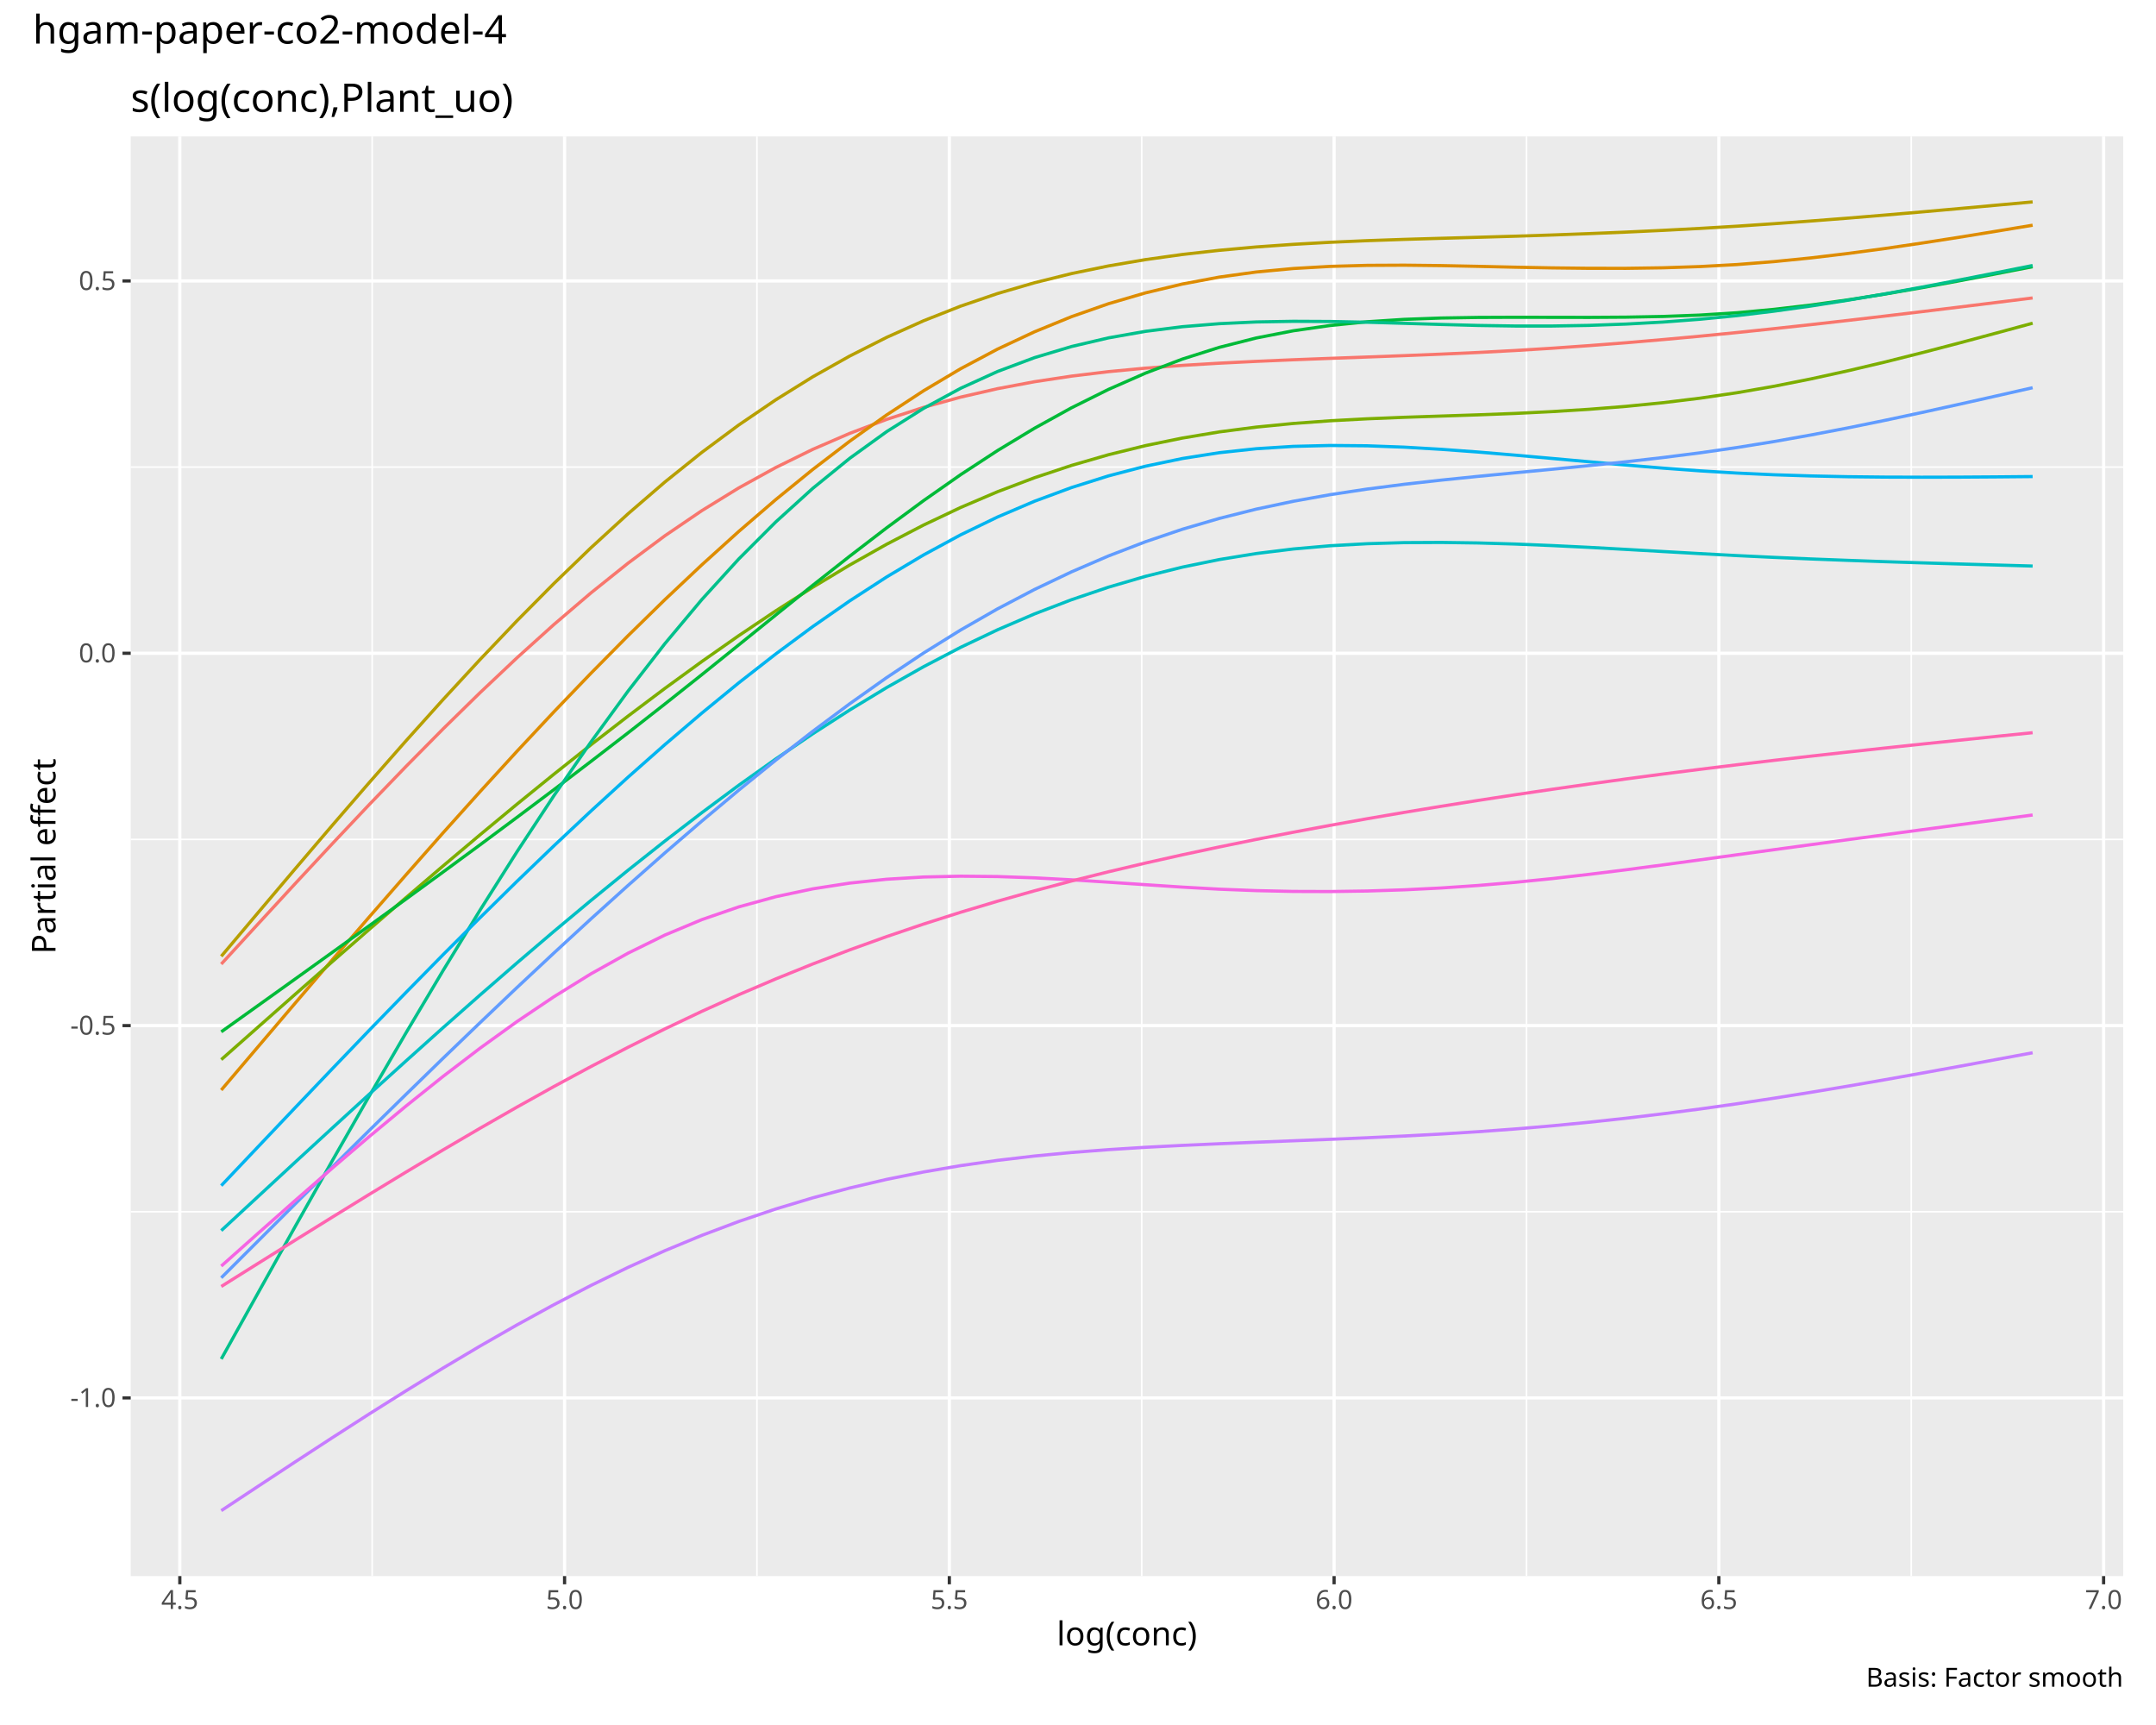
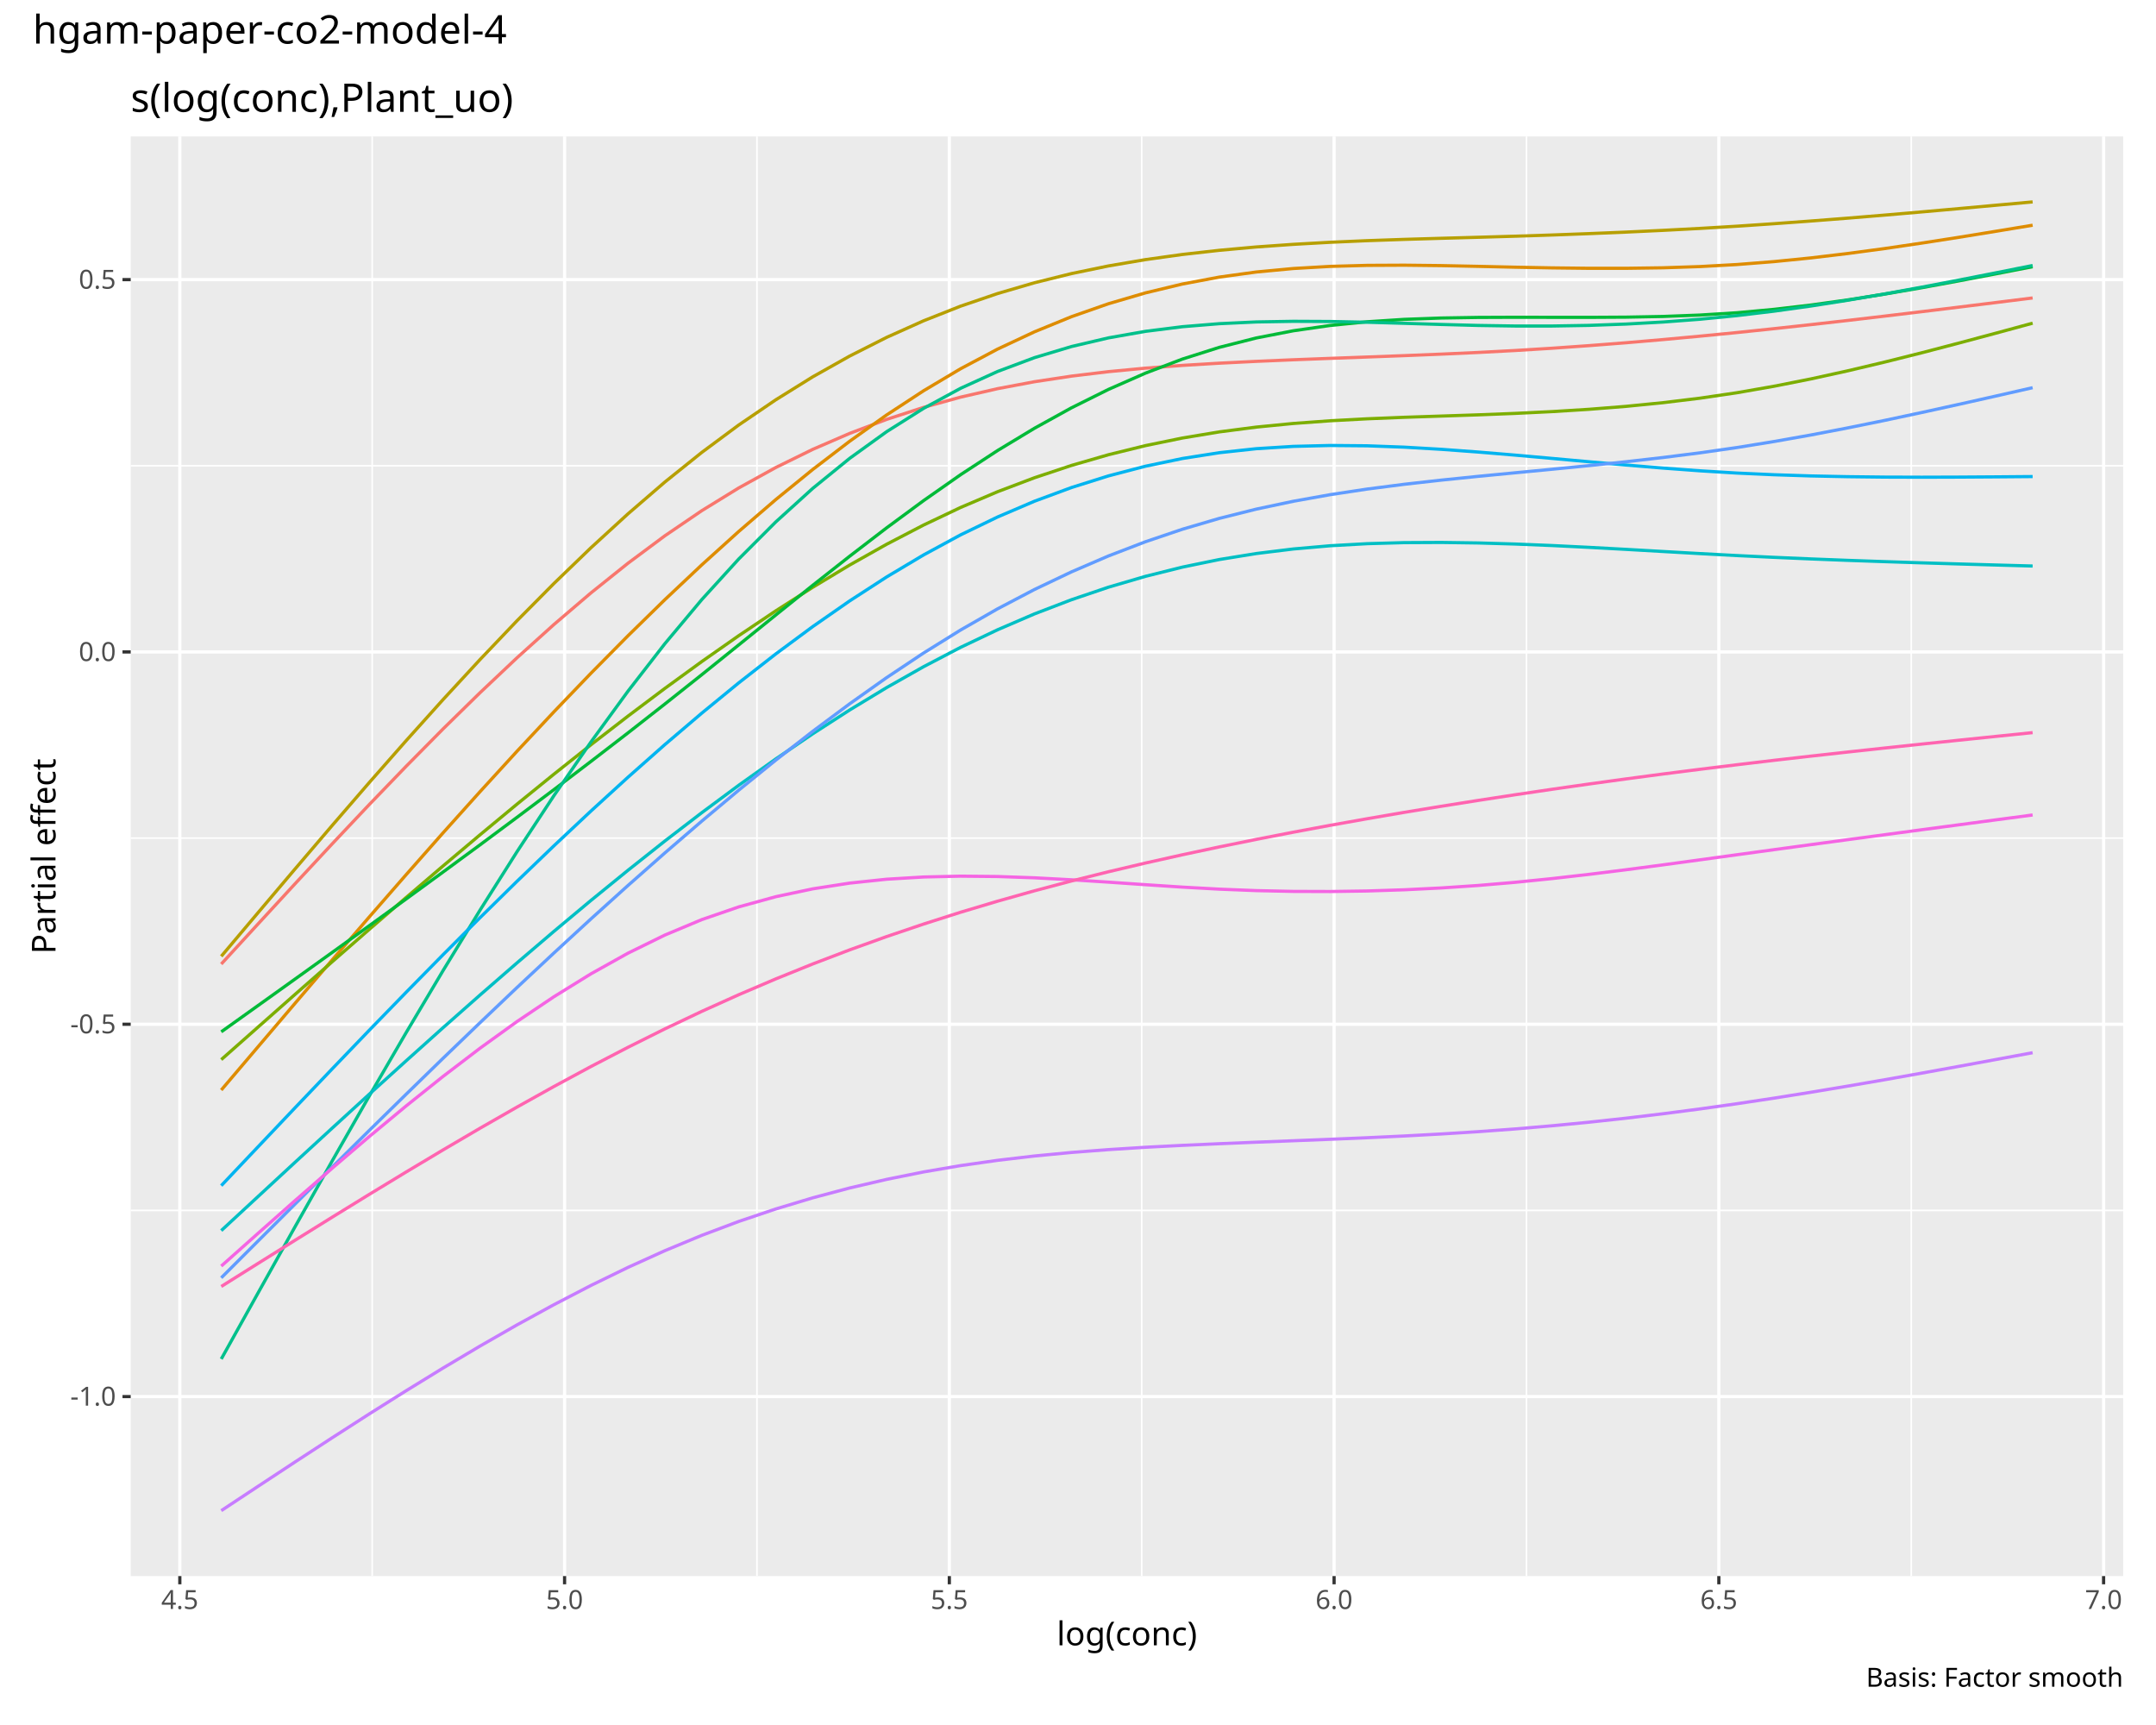
<svg xmlns="http://www.w3.org/2000/svg" class="svglite" data-engine-version="2.0" width="720.00pt" height="576.00pt" viewBox="0 0 720.00 576.00">
  <defs>
    <style type="text/css">
    .svglite line, .svglite polyline, .svglite polygon, .svglite path, .svglite rect, .svglite circle {
      fill: none;
      stroke: #000000;
      stroke-linecap: round;
      stroke-linejoin: round;
      stroke-miterlimit: 10.00;
    }
  </style>
  </defs>
  <rect width="100%" height="100%" style="stroke: none; fill: #FFFFFF;" />
  <defs>
    <clipPath id="cpMC4wMHw3MjAuMDB8MC4wMHw1NzYuMDA=">
      <rect x="0.00" y="0.00" width="720.00" height="576.00" />
    </clipPath>
  </defs>
  <g clip-path="url(#cpMC4wMHw3MjAuMDB8MC4wMHw1NzYuMDA=)">
    <rect x="0.00" y="0.00" width="720.00" height="576.00" style="stroke-width: 1.07; stroke: #FFFFFF; fill: #FFFFFF;" />
  </g>
  <defs>
    <clipPath id="cpNDMuNjV8NzA5LjA0fDQ1LjU3fDUyNi4yNw==">
      <rect x="43.65" y="45.57" width="665.39" height="480.70" />
    </clipPath>
  </defs>
  <g clip-path="url(#cpNDMuNjV8NzA5LjA0fDQ1LjU3fDUyNi4yNw==)">
</g>
  <g clip-path="url(#cpMC4wMHw3MjAuMDB8MC4wMHw1NzYuMDA=)">
</g>
  <defs>
    <clipPath id="cpNS40OHw3MTQuNTJ8MjIuNzh8NTcwLjUy">
      <rect x="5.48" y="22.78" width="709.04" height="547.74" />
    </clipPath>
  </defs>
  <g clip-path="url(#cpNS40OHw3MTQuNTJ8MjIuNzh8NTcwLjUy)">
    <rect x="5.48" y="22.78" width="709.04" height="547.74" style="stroke-width: 1.07; stroke: #FFFFFF; fill: #FFFFFF;" />
  </g>
  <g clip-path="url(#cpMC4wMHw3MjAuMDB8MC4wMHw1NzYuMDA=)">
</g>
  <g clip-path="url(#cpNDMuNjV8NzA5LjA0fDQ1LjU3fDUyNi4yNw==)">
    <rect x="43.65" y="45.57" width="665.39" height="480.70" style="stroke-width: 1.07; stroke: none; fill: #EBEBEB;" />
-     <polyline points="43.65,404.62 709.04,404.62 " style="stroke-width: 0.53; stroke: #FFFFFF; stroke-linecap: butt;" />
-     <polyline points="43.65,280.29 709.04,280.29 " style="stroke-width: 0.53; stroke: #FFFFFF; stroke-linecap: butt;" />
-     <polyline points="43.65,155.97 709.04,155.97 " style="stroke-width: 0.53; stroke: #FFFFFF; stroke-linecap: butt;" />
+     <polyline points="43.65,404.18 709.04,404.18 " style="stroke-width: 0.53; stroke: #FFFFFF; stroke-linecap: butt;" />
+     <polyline points="43.65,279.85 709.04,279.85 " style="stroke-width: 0.53; stroke: #FFFFFF; stroke-linecap: butt;" />
+     <polyline points="43.65,155.53 709.04,155.53 " style="stroke-width: 0.53; stroke: #FFFFFF; stroke-linecap: butt;" />
    <polyline points="124.29,526.27 124.29,45.57 " style="stroke-width: 0.53; stroke: #FFFFFF; stroke-linecap: butt;" />
    <polyline points="252.78,526.27 252.78,45.57 " style="stroke-width: 0.53; stroke: #FFFFFF; stroke-linecap: butt;" />
    <polyline points="381.27,526.27 381.27,45.57 " style="stroke-width: 0.53; stroke: #FFFFFF; stroke-linecap: butt;" />
    <polyline points="509.77,526.27 509.77,45.57 " style="stroke-width: 0.53; stroke: #FFFFFF; stroke-linecap: butt;" />
    <polyline points="638.26,526.27 638.26,45.57 " style="stroke-width: 0.53; stroke: #FFFFFF; stroke-linecap: butt;" />
-     <polyline points="43.65,466.78 709.04,466.78 " style="stroke-width: 1.07; stroke: #FFFFFF; stroke-linecap: butt;" />
-     <polyline points="43.65,342.46 709.04,342.46 " style="stroke-width: 1.07; stroke: #FFFFFF; stroke-linecap: butt;" />
-     <polyline points="43.65,218.13 709.04,218.13 " style="stroke-width: 1.07; stroke: #FFFFFF; stroke-linecap: butt;" />
-     <polyline points="43.65,93.81 709.04,93.81 " style="stroke-width: 1.07; stroke: #FFFFFF; stroke-linecap: butt;" />
+     <polyline points="43.65,466.34 709.04,466.34 " style="stroke-width: 1.07; stroke: #FFFFFF; stroke-linecap: butt;" />
+     <polyline points="43.65,342.01 709.04,342.01 " style="stroke-width: 1.07; stroke: #FFFFFF; stroke-linecap: butt;" />
+     <polyline points="43.65,217.69 709.04,217.69 " style="stroke-width: 1.07; stroke: #FFFFFF; stroke-linecap: butt;" />
+     <polyline points="43.65,93.37 709.04,93.37 " style="stroke-width: 1.07; stroke: #FFFFFF; stroke-linecap: butt;" />
    <polyline points="60.05,526.27 60.05,45.57 " style="stroke-width: 1.07; stroke: #FFFFFF; stroke-linecap: butt;" />
    <polyline points="188.54,526.27 188.54,45.57 " style="stroke-width: 1.07; stroke: #FFFFFF; stroke-linecap: butt;" />
    <polyline points="317.03,526.27 317.03,45.57 " style="stroke-width: 1.07; stroke: #FFFFFF; stroke-linecap: butt;" />
    <polyline points="445.52,526.27 445.52,45.57 " style="stroke-width: 1.07; stroke: #FFFFFF; stroke-linecap: butt;" />
    <polyline points="574.01,526.27 574.01,45.57 " style="stroke-width: 1.07; stroke: #FFFFFF; stroke-linecap: butt;" />
    <polyline points="702.50,526.27 702.50,45.57 " style="stroke-width: 1.07; stroke: #FFFFFF; stroke-linecap: butt;" />
-     <polyline points="73.89,321.92 86.24,308.45 98.58,295.05 110.93,281.78 123.27,268.70 135.62,255.89 147.96,243.40 160.31,231.30 172.65,219.65 185.00,208.52 197.34,197.98 209.69,188.09 222.03,178.91 234.38,170.51 246.72,162.92 259.07,156.11 271.41,150.05 283.76,144.71 296.10,140.04 308.45,136.02 320.79,132.61 333.14,129.78 345.48,127.46 357.83,125.59 370.17,124.10 382.52,122.93 394.86,122.01 407.21,121.27 419.55,120.66 431.90,120.13 444.24,119.66 456.59,119.21 468.93,118.75 481.28,118.25 493.62,117.70 505.97,117.04 518.31,116.28 530.66,115.41 543.00,114.45 555.35,113.39 567.69,112.26 580.04,111.04 592.38,109.75 604.73,108.40 617.07,107.00 629.42,105.55 641.76,104.07 654.11,102.56 666.45,101.03 678.80,99.49 " style="stroke-width: 1.07; stroke: #F8766D; stroke-linecap: butt;" />
-     <polyline points="73.89,363.98 86.24,349.45 98.58,334.96 110.93,320.54 123.27,306.23 135.62,292.08 147.96,278.10 160.31,264.35 172.65,250.86 185.00,237.67 197.34,224.81 209.69,212.32 222.03,200.24 234.38,188.60 246.72,177.45 259.07,166.82 271.41,156.77 283.76,147.33 296.10,138.55 308.45,130.47 320.79,123.13 333.14,116.57 345.48,110.79 357.83,105.74 370.17,101.42 382.52,97.80 394.86,94.84 407.21,92.52 419.55,90.82 431.90,89.66 444.24,88.95 456.59,88.61 468.93,88.55 481.28,88.69 493.62,88.94 505.97,89.22 518.31,89.45 530.66,89.59 543.00,89.60 555.35,89.42 567.69,89.01 580.04,88.34 592.38,87.36 604.73,86.12 617.07,84.65 629.42,82.99 641.76,81.17 654.11,79.25 666.45,77.24 678.80,75.20 " style="stroke-width: 1.07; stroke: #DE8C00; stroke-linecap: butt;" />
-     <polyline points="73.89,319.32 86.24,304.68 98.58,290.10 110.93,275.64 123.27,261.36 135.62,247.33 147.96,233.60 160.31,220.23 172.65,207.28 185.00,194.82 197.34,182.91 209.69,171.60 222.03,160.96 234.38,151.05 246.72,141.90 259.07,133.50 271.41,125.83 283.76,118.89 296.10,112.65 308.45,107.10 320.79,102.23 333.14,98.01 345.48,94.41 357.83,91.35 370.17,88.80 382.52,86.69 394.86,84.97 407.21,83.58 419.55,82.46 431.90,81.59 444.24,80.90 456.59,80.36 468.93,79.93 481.28,79.57 493.62,79.23 505.97,78.87 518.31,78.47 530.66,78.01 543.00,77.50 555.35,76.92 567.69,76.27 580.04,75.53 592.38,74.70 604.73,73.80 617.07,72.84 629.42,71.82 641.76,70.76 654.11,69.66 666.45,68.54 678.80,67.42 " style="stroke-width: 1.07; stroke: #B79F00; stroke-linecap: butt;" />
-     <polyline points="73.89,353.82 86.24,342.90 98.58,332.00 110.93,321.15 123.27,310.37 135.62,299.70 147.96,289.15 160.31,278.75 172.65,268.52 185.00,258.50 197.34,248.70 209.69,239.15 222.03,229.87 234.38,220.89 246.72,212.25 259.07,203.97 271.41,196.10 283.76,188.67 296.10,181.73 308.45,175.31 320.79,169.46 333.14,164.19 345.48,159.52 357.83,155.41 370.17,151.84 382.52,148.80 394.86,146.27 407.21,144.21 419.55,142.61 431.90,141.40 444.24,140.50 456.59,139.84 468.93,139.34 481.28,138.93 493.62,138.52 505.97,138.05 518.31,137.44 530.66,136.67 543.00,135.69 555.35,134.47 567.69,132.96 580.04,131.14 592.38,128.99 604.73,126.53 617.07,123.82 629.42,120.90 641.76,117.80 654.11,114.58 666.45,111.27 678.80,107.92 " style="stroke-width: 1.07; stroke: #7CAE00; stroke-linecap: butt;" />
-     <polyline points="73.89,344.54 86.24,335.72 98.58,326.89 110.93,318.03 123.27,309.14 135.62,300.19 147.96,291.18 160.31,282.10 172.65,272.92 185.00,263.65 197.34,254.25 209.69,244.74 222.03,235.08 234.38,225.27 246.72,215.33 259.07,205.36 271.41,195.45 283.76,185.72 296.10,176.25 308.45,167.15 320.79,158.51 333.14,150.44 345.48,142.99 357.83,136.17 370.17,130.03 382.52,124.60 394.86,119.90 407.21,115.98 419.55,112.85 431.90,110.45 444.24,108.68 456.59,107.44 468.93,106.64 481.28,106.19 493.62,105.99 505.97,105.94 518.31,105.96 530.66,105.98 543.00,105.90 555.35,105.67 567.69,105.21 580.04,104.43 592.38,103.30 604.73,101.86 617.07,100.14 629.42,98.20 641.76,96.07 654.11,93.81 666.45,91.45 678.80,89.05 " style="stroke-width: 1.07; stroke: #00BA38; stroke-linecap: butt;" />
-     <polyline points="73.89,453.79 86.24,431.62 98.58,409.54 110.93,387.65 123.27,366.05 135.62,344.83 147.96,324.09 160.31,303.91 172.65,284.41 185.00,265.66 197.34,247.77 209.69,230.83 222.03,214.94 234.38,200.19 246.72,186.64 259.07,174.28 271.41,163.08 283.76,153.04 296.10,144.13 308.45,136.35 320.79,129.66 333.14,124.04 345.48,119.42 357.83,115.71 370.17,112.82 382.52,110.64 394.86,109.09 407.21,108.08 419.55,107.50 431.90,107.29 444.24,107.35 456.59,107.60 468.93,107.96 481.28,108.34 493.62,108.67 505.97,108.86 518.31,108.86 530.66,108.65 543.00,108.21 555.35,107.54 567.69,106.60 580.04,105.40 592.38,103.91 604.73,102.19 617.07,100.25 629.42,98.14 641.76,95.89 654.11,93.53 666.45,91.11 678.80,88.65 " style="stroke-width: 1.07; stroke: #00C08B; stroke-linecap: butt;" />
-     <polyline points="73.89,410.91 86.24,399.48 98.58,388.06 110.93,376.70 123.27,365.41 135.62,354.23 147.96,343.16 160.31,332.25 172.65,321.52 185.00,310.98 197.34,300.68 209.69,290.62 222.03,280.84 234.38,271.36 246.72,262.20 259.07,253.42 271.41,245.03 283.76,237.08 296.10,229.59 308.45,222.61 320.79,216.16 333.14,210.29 345.48,204.99 357.83,200.25 370.17,196.07 382.52,192.45 394.86,189.37 407.21,186.84 419.55,184.83 431.90,183.31 444.24,182.23 456.59,181.55 468.93,181.19 481.28,181.13 493.62,181.30 505.97,181.66 518.31,182.17 530.66,182.77 543.00,183.45 555.35,184.16 567.69,184.86 580.04,185.52 592.38,186.11 604.73,186.64 617.07,187.11 629.42,187.55 641.76,187.94 654.11,188.31 666.45,188.66 678.80,189.01 " style="stroke-width: 1.07; stroke: #00BFC4; stroke-linecap: butt;" />
-     <polyline points="73.89,395.90 86.24,382.86 98.58,369.85 110.93,356.91 123.27,344.06 135.62,331.35 147.96,318.79 160.31,306.43 172.65,294.29 185.00,282.41 197.34,270.82 209.69,259.55 222.03,248.64 234.38,238.11 246.72,228.00 259.07,218.36 271.41,209.23 283.76,200.64 296.10,192.65 308.45,185.29 320.79,178.60 333.14,172.63 345.48,167.37 357.83,162.80 370.17,158.91 382.52,155.68 394.86,153.10 407.21,151.16 419.55,149.83 431.90,149.05 444.24,148.75 456.59,148.86 468.93,149.31 481.28,150.03 493.62,150.94 505.97,151.98 518.31,153.08 530.66,154.19 543.00,155.29 555.35,156.31 567.69,157.22 580.04,157.96 592.38,158.53 604.73,158.92 617.07,159.18 629.42,159.31 641.76,159.35 654.11,159.32 666.45,159.24 678.80,159.13 " style="stroke-width: 1.07; stroke: #00B4F0; stroke-linecap: butt;" />
-     <polyline points="73.89,426.67 86.24,414.33 98.58,402.00 110.93,389.73 123.27,377.51 135.62,365.39 147.96,353.37 160.31,341.49 172.65,329.75 185.00,318.20 197.34,306.84 209.69,295.70 222.03,284.80 234.38,274.17 246.72,263.83 259.07,253.82 271.41,244.20 283.76,235.00 296.10,226.26 308.45,218.04 320.79,210.38 333.14,203.30 345.48,196.83 357.83,190.95 370.17,185.64 382.52,180.90 394.86,176.72 407.21,173.10 419.55,170.00 431.90,167.38 444.24,165.17 456.59,163.30 468.93,161.71 481.28,160.32 493.62,159.06 505.97,157.87 518.31,156.69 530.66,155.48 543.00,154.19 555.35,152.78 567.69,151.21 580.04,149.44 592.38,147.45 604.73,145.25 617.07,142.89 629.42,140.37 641.76,137.75 654.11,135.03 666.45,132.26 678.80,129.46 " style="stroke-width: 1.07; stroke: #619CFF; stroke-linecap: butt;" />
-     <polyline points="73.89,504.42 86.24,496.26 98.58,488.14 110.93,480.09 123.27,472.16 135.62,464.39 147.96,456.81 160.31,449.47 172.65,442.40 185.00,435.64 197.34,429.23 209.69,423.21 222.03,417.62 234.38,412.50 246.72,407.86 259.07,403.69 271.41,399.97 283.76,396.69 296.10,393.81 308.45,391.33 320.79,389.22 333.14,387.46 345.48,386.01 357.83,384.83 370.17,383.88 382.52,383.10 394.86,382.46 407.21,381.91 419.55,381.40 431.90,380.92 444.24,380.43 456.59,379.91 468.93,379.33 481.28,378.66 493.62,377.89 505.97,376.98 518.31,375.93 530.66,374.73 543.00,373.39 555.35,371.91 567.69,370.31 580.04,368.57 592.38,366.71 604.73,364.74 617.07,362.68 629.42,360.54 641.76,358.34 654.11,356.10 666.45,353.82 678.80,351.53 " style="stroke-width: 1.07; stroke: #C77CFF; stroke-linecap: butt;" />
-     <polyline points="73.89,422.76 86.24,411.77 98.58,400.86 110.93,390.09 123.27,379.55 135.62,369.30 147.96,359.43 160.31,350.01 172.65,341.11 185.00,332.81 197.34,325.18 209.69,318.30 222.03,312.23 234.38,307.07 246.72,302.82 259.07,299.42 271.41,296.80 283.76,294.88 296.10,293.59 308.45,292.84 320.79,292.57 333.14,292.69 345.48,293.12 357.83,293.78 370.17,294.57 382.52,295.41 394.86,296.22 407.21,296.91 419.55,297.39 431.90,297.66 444.24,297.70 456.59,297.52 468.93,297.12 481.28,296.51 493.62,295.67 505.97,294.62 518.31,293.38 530.66,291.96 543.00,290.43 555.35,288.80 567.69,287.12 580.04,285.42 592.38,283.73 604.73,282.05 617.07,280.38 629.42,278.73 641.76,277.07 654.11,275.43 666.45,273.78 678.80,272.14 " style="stroke-width: 1.07; stroke: #F564E3; stroke-linecap: butt;" />
-     <polyline points="73.89,429.57 86.24,421.83 98.58,414.11 110.93,406.45 123.27,398.85 135.62,391.35 147.96,383.97 160.31,376.74 172.65,369.67 185.00,362.79 197.34,356.14 209.69,349.72 222.03,343.57 234.38,337.70 246.72,332.14 259.07,326.87 271.41,321.89 283.76,317.18 296.10,312.74 308.45,308.55 320.79,304.62 333.14,300.92 345.48,297.45 357.83,294.18 370.17,291.10 382.52,288.19 394.86,285.43 407.21,282.80 419.55,280.29 431.90,277.89 444.24,275.59 456.59,273.38 468.93,271.27 481.28,269.23 493.62,267.27 505.97,265.38 518.31,263.56 530.66,261.80 543.00,260.10 555.35,258.46 567.69,256.89 580.04,255.37 592.38,253.90 604.73,252.49 617.07,251.12 629.42,249.78 641.76,248.47 654.11,247.19 666.45,245.91 678.80,244.65 " style="stroke-width: 1.07; stroke: #FF64B0; stroke-linecap: butt;" />
+     <polyline points="73.89,321.91 86.24,308.45 98.58,295.05 110.93,281.78 123.27,268.70 135.62,255.89 147.96,243.40 160.31,231.30 172.65,219.65 185.00,208.52 197.34,197.98 209.69,188.09 222.03,178.91 234.38,170.51 246.72,162.92 259.07,156.11 271.41,150.05 283.76,144.71 296.10,140.04 308.45,136.02 320.79,132.61 333.14,129.78 345.48,127.46 357.83,125.59 370.17,124.10 382.52,122.93 394.86,122.01 407.21,121.27 419.55,120.66 431.90,120.13 444.24,119.66 456.59,119.21 468.93,118.75 481.28,118.25 493.62,117.69 505.97,117.04 518.31,116.28 530.66,115.41 543.00,114.45 555.35,113.39 567.69,112.25 580.04,111.04 592.38,109.75 604.73,108.40 617.07,107.00 629.42,105.55 641.76,104.07 654.11,102.56 666.45,101.03 678.80,99.49 " style="stroke-width: 1.07; stroke: #F8766D; stroke-linecap: butt;" />
+     <polyline points="73.89,363.98 86.24,349.45 98.58,334.96 110.93,320.54 123.27,306.24 135.62,292.08 147.96,278.10 160.31,264.35 172.65,250.86 185.00,237.67 197.34,224.81 209.69,212.32 222.03,200.24 234.38,188.60 246.72,177.45 259.07,166.82 271.41,156.77 283.76,147.33 296.10,138.55 308.45,130.47 320.79,123.13 333.14,116.57 345.48,110.79 357.83,105.74 370.17,101.42 382.52,97.80 394.86,94.84 407.21,92.52 419.55,90.82 431.90,89.66 444.24,88.95 456.59,88.61 468.93,88.55 481.28,88.69 493.62,88.94 505.97,89.22 518.31,89.45 530.66,89.59 543.00,89.59 555.35,89.42 567.69,89.01 580.04,88.33 592.38,87.36 604.73,86.12 617.07,84.65 629.42,82.99 641.76,81.17 654.11,79.25 666.45,77.24 678.80,75.20 " style="stroke-width: 1.07; stroke: #DE8C00; stroke-linecap: butt;" />
+     <polyline points="73.89,319.32 86.24,304.68 98.58,290.10 110.93,275.64 123.27,261.36 135.62,247.33 147.96,233.60 160.31,220.23 172.65,207.28 185.00,194.82 197.34,182.91 209.69,171.60 222.03,160.96 234.38,151.05 246.72,141.90 259.07,133.50 271.41,125.83 283.76,118.89 296.10,112.65 308.45,107.11 320.79,102.23 333.14,98.02 345.48,94.41 357.83,91.35 370.17,88.80 382.52,86.69 394.86,84.97 407.21,83.58 419.55,82.46 431.90,81.59 444.24,80.90 456.59,80.36 468.93,79.93 481.28,79.57 493.62,79.23 505.97,78.87 518.31,78.47 530.66,78.01 543.00,77.50 555.35,76.92 567.69,76.27 580.04,75.53 592.38,74.70 604.73,73.80 617.07,72.84 629.42,71.82 641.76,70.76 654.11,69.66 666.45,68.54 678.80,67.42 " style="stroke-width: 1.07; stroke: #B79F00; stroke-linecap: butt;" />
+     <polyline points="73.89,353.82 86.24,342.90 98.58,332.00 110.93,321.15 123.27,310.37 135.62,299.70 147.96,289.15 160.31,278.75 172.65,268.52 185.00,258.50 197.34,248.69 209.69,239.14 222.03,229.87 234.38,220.89 246.72,212.25 259.07,203.97 271.41,196.10 283.76,188.67 296.10,181.73 308.45,175.31 320.79,169.45 333.14,164.19 345.48,159.52 357.83,155.41 370.17,151.84 382.52,148.80 394.86,146.26 407.21,144.21 419.55,142.61 431.90,141.40 444.24,140.50 456.59,139.84 468.93,139.34 481.28,138.93 493.62,138.52 505.97,138.04 518.31,137.44 530.66,136.67 543.00,135.69 555.35,134.46 567.69,132.96 580.04,131.14 592.38,128.98 604.73,126.53 617.07,123.82 629.42,120.89 641.76,117.80 654.11,114.57 666.45,111.27 678.80,107.91 " style="stroke-width: 1.07; stroke: #7CAE00; stroke-linecap: butt;" />
+     <polyline points="73.89,344.54 86.24,335.72 98.58,326.89 110.93,318.03 123.27,309.14 135.62,300.19 147.96,291.18 160.31,282.10 172.65,272.92 185.00,263.65 197.34,254.25 209.69,244.74 222.03,235.08 234.38,225.27 246.72,215.33 259.07,205.36 271.41,195.45 283.76,185.72 296.10,176.25 308.45,167.15 320.79,158.51 333.14,150.44 345.48,142.99 357.83,136.17 370.17,130.03 382.52,124.60 394.86,119.90 407.21,115.98 419.55,112.85 431.90,110.45 444.24,108.67 456.59,107.44 468.93,106.64 481.28,106.19 493.62,105.99 505.97,105.94 518.31,105.96 530.66,105.97 543.00,105.90 555.35,105.67 567.69,105.20 580.04,104.43 592.38,103.30 604.73,101.86 617.07,100.14 629.42,98.19 641.76,96.07 654.11,93.80 666.45,91.45 678.80,89.05 " style="stroke-width: 1.07; stroke: #00BA38; stroke-linecap: butt;" />
+     <polyline points="73.89,453.79 86.24,431.62 98.58,409.54 110.93,387.66 123.27,366.05 135.62,344.83 147.96,324.09 160.31,303.91 172.65,284.41 185.00,265.66 197.34,247.77 209.69,230.83 222.03,214.94 234.38,200.19 246.72,186.64 259.07,174.28 271.41,163.08 283.76,153.04 296.10,144.14 308.45,136.35 320.79,129.66 333.14,124.04 345.48,119.42 357.83,115.71 370.17,112.82 382.52,110.64 394.86,109.09 407.21,108.08 419.55,107.50 431.90,107.29 444.24,107.35 456.59,107.60 468.93,107.96 481.28,108.34 493.62,108.67 505.97,108.86 518.31,108.86 530.66,108.65 543.00,108.21 555.35,107.53 567.69,106.60 580.04,105.39 592.38,103.91 604.73,102.19 617.07,100.25 629.42,98.14 641.76,95.89 654.11,93.53 666.45,91.11 678.80,88.64 " style="stroke-width: 1.07; stroke: #00C08B; stroke-linecap: butt;" />
+     <polyline points="73.89,410.91 86.24,399.48 98.58,388.06 110.93,376.70 123.27,365.41 135.62,354.23 147.96,343.16 160.31,332.25 172.65,321.52 185.00,310.98 197.34,300.67 209.69,290.62 222.03,280.83 234.38,271.35 246.72,262.20 259.07,253.42 271.41,245.03 283.76,237.07 296.10,229.59 308.45,222.61 320.79,216.16 333.14,210.29 345.48,204.98 357.83,200.25 370.17,196.07 382.52,192.45 394.86,189.37 407.21,186.83 419.55,184.83 431.90,183.31 444.24,182.23 456.59,181.54 468.93,181.19 481.28,181.13 493.62,181.30 505.97,181.66 518.31,182.16 530.66,182.77 543.00,183.44 555.35,184.15 567.69,184.85 580.04,185.51 592.38,186.10 604.73,186.63 617.07,187.11 629.42,187.54 641.76,187.94 654.11,188.31 666.45,188.66 678.80,189.00 " style="stroke-width: 1.07; stroke: #00BFC4; stroke-linecap: butt;" />
+     <polyline points="73.89,395.90 86.24,382.86 98.58,369.85 110.93,356.91 123.27,344.06 135.62,331.35 147.96,318.79 160.31,306.42 172.65,294.29 185.00,282.41 197.34,270.82 209.69,259.55 222.03,248.63 234.38,238.11 246.72,228.00 259.07,218.36 271.41,209.23 283.76,200.64 296.10,192.65 308.45,185.29 320.79,178.60 333.14,172.63 345.48,167.36 357.83,162.79 370.17,158.91 382.52,155.68 394.86,153.10 407.21,151.16 419.55,149.82 431.90,149.05 444.24,148.75 456.59,148.86 468.93,149.31 481.28,150.03 493.62,150.94 505.97,151.97 518.31,153.07 530.66,154.19 543.00,155.28 555.35,156.30 567.69,157.21 580.04,157.96 592.38,158.52 604.73,158.92 617.07,159.17 629.42,159.31 641.76,159.35 654.11,159.31 666.45,159.23 678.80,159.13 " style="stroke-width: 1.07; stroke: #00B4F0; stroke-linecap: butt;" />
+     <polyline points="73.89,426.68 86.24,414.33 98.58,402.01 110.93,389.73 123.27,377.51 135.62,365.39 147.96,353.37 160.31,341.49 172.65,329.75 185.00,318.20 197.34,306.84 209.69,295.70 222.03,284.81 234.38,274.17 246.72,263.83 259.07,253.82 271.41,244.20 283.76,235.00 296.10,226.26 308.45,218.04 320.79,210.37 333.14,203.30 345.48,196.83 357.83,190.95 370.17,185.64 382.52,180.90 394.86,176.72 407.21,173.09 419.55,170.00 431.90,167.38 444.24,165.17 456.59,163.30 468.93,161.71 481.28,160.32 493.62,159.06 505.97,157.87 518.31,156.69 530.66,155.47 543.00,154.18 555.35,152.77 567.69,151.21 580.04,149.44 592.38,147.44 604.73,145.25 617.07,142.88 629.42,140.37 641.76,137.74 654.11,135.03 666.45,132.26 678.80,129.45 " style="stroke-width: 1.07; stroke: #619CFF; stroke-linecap: butt;" />
+     <polyline points="73.89,504.42 86.24,496.26 98.58,488.14 110.93,480.09 123.27,472.16 135.62,464.39 147.96,456.81 160.31,449.47 172.65,442.40 185.00,435.64 197.34,429.23 209.69,423.21 222.03,417.62 234.38,412.49 246.72,407.85 259.07,403.69 271.41,399.97 283.76,396.68 296.10,393.81 308.45,391.32 320.79,389.21 333.14,387.45 345.48,386.00 357.83,384.82 370.17,383.87 382.52,383.09 394.86,382.45 407.21,381.90 419.55,381.39 431.90,380.91 444.24,380.42 456.59,379.90 468.93,379.32 481.28,378.65 493.62,377.88 505.97,376.97 518.31,375.91 530.66,374.72 543.00,373.38 555.35,371.90 567.69,370.29 580.04,368.55 592.38,366.69 604.73,364.72 617.07,362.66 629.42,360.53 641.76,358.33 654.11,356.08 666.45,353.80 678.80,351.51 " style="stroke-width: 1.07; stroke: #C77CFF; stroke-linecap: butt;" />
+     <polyline points="73.89,422.76 86.24,411.77 98.58,400.85 110.93,390.09 123.27,379.55 135.62,369.30 147.96,359.43 160.31,350.01 172.65,341.11 185.00,332.81 197.34,325.18 209.69,318.29 222.03,312.23 234.38,307.06 246.72,302.82 259.07,299.42 271.41,296.80 283.76,294.88 296.10,293.58 308.45,292.84 320.79,292.56 333.14,292.68 345.48,293.11 357.83,293.77 370.17,294.56 382.52,295.41 394.86,296.22 407.21,296.90 419.55,297.39 431.90,297.65 444.24,297.69 456.59,297.51 468.93,297.11 481.28,296.50 493.62,295.67 505.97,294.62 518.31,293.37 530.66,291.96 543.00,290.42 555.35,288.79 567.69,287.11 580.04,285.41 592.38,283.72 604.73,282.04 617.07,280.37 629.42,278.72 641.76,277.06 654.11,275.42 666.45,273.77 678.80,272.13 " style="stroke-width: 1.07; stroke: #F564E3; stroke-linecap: butt;" />
+     <polyline points="73.89,429.57 86.24,421.83 98.58,414.11 110.93,406.44 123.27,398.85 135.62,391.35 147.96,383.97 160.31,376.73 172.65,369.67 185.00,362.79 197.34,356.13 209.69,349.72 222.03,343.56 234.38,337.70 246.72,332.14 259.07,326.87 271.41,321.88 283.76,317.17 296.10,312.73 308.45,308.55 320.79,304.61 333.14,300.92 345.48,297.44 357.83,294.17 370.17,291.09 382.52,288.18 394.86,285.42 407.21,282.79 419.55,280.28 431.90,277.88 444.24,275.58 456.59,273.38 468.93,271.26 481.28,269.23 493.62,267.27 505.97,265.38 518.31,263.55 530.66,261.79 543.00,260.09 555.35,258.45 567.69,256.88 580.04,255.36 592.38,253.89 604.73,252.48 617.07,251.11 629.42,249.77 641.76,248.46 654.11,247.17 666.45,245.90 678.80,244.63 " style="stroke-width: 1.07; stroke: #FF64B0; stroke-linecap: butt;" />
  </g>
  <g clip-path="url(#cpMC4wMHw3MjAuMDB8MC4wMHw1NzYuMDA=)">
-     <text x="38.72" y="469.81" text-anchor="end" style="font-size: 8.80px; fill: #4D4D4D; font-family: sans;" textLength="15.16px" lengthAdjust="spacingAndGlyphs">-1.0</text>
-     <text x="38.72" y="345.48" text-anchor="end" style="font-size: 8.80px; fill: #4D4D4D; font-family: sans;" textLength="15.16px" lengthAdjust="spacingAndGlyphs">-0.5</text>
-     <text x="38.72" y="221.16" text-anchor="end" style="font-size: 8.80px; fill: #4D4D4D; font-family: sans;" textLength="12.23px" lengthAdjust="spacingAndGlyphs">0.0</text>
-     <text x="38.72" y="96.84" text-anchor="end" style="font-size: 8.80px; fill: #4D4D4D; font-family: sans;" textLength="12.23px" lengthAdjust="spacingAndGlyphs">0.5</text>
-     <polyline points="40.91,466.78 43.65,466.78 " style="stroke-width: 1.07; stroke: #333333; stroke-linecap: butt;" />
-     <polyline points="40.91,342.46 43.65,342.46 " style="stroke-width: 1.07; stroke: #333333; stroke-linecap: butt;" />
-     <polyline points="40.91,218.13 43.65,218.13 " style="stroke-width: 1.07; stroke: #333333; stroke-linecap: butt;" />
-     <polyline points="40.91,93.81 43.65,93.81 " style="stroke-width: 1.07; stroke: #333333; stroke-linecap: butt;" />
+     <text x="38.72" y="469.36" text-anchor="end" style="font-size: 8.80px; fill: #4D4D4D; font-family: sans;" textLength="15.16px" lengthAdjust="spacingAndGlyphs">-1.0</text>
+     <text x="38.72" y="345.04" text-anchor="end" style="font-size: 8.80px; fill: #4D4D4D; font-family: sans;" textLength="15.16px" lengthAdjust="spacingAndGlyphs">-0.5</text>
+     <text x="38.72" y="220.72" text-anchor="end" style="font-size: 8.80px; fill: #4D4D4D; font-family: sans;" textLength="12.23px" lengthAdjust="spacingAndGlyphs">0.0</text>
+     <text x="38.72" y="96.40" text-anchor="end" style="font-size: 8.80px; fill: #4D4D4D; font-family: sans;" textLength="12.23px" lengthAdjust="spacingAndGlyphs">0.5</text>
+     <polyline points="40.91,466.34 43.65,466.34 " style="stroke-width: 1.07; stroke: #333333; stroke-linecap: butt;" />
+     <polyline points="40.91,342.01 43.65,342.01 " style="stroke-width: 1.07; stroke: #333333; stroke-linecap: butt;" />
+     <polyline points="40.91,217.69 43.65,217.69 " style="stroke-width: 1.07; stroke: #333333; stroke-linecap: butt;" />
+     <polyline points="40.91,93.37 43.65,93.37 " style="stroke-width: 1.07; stroke: #333333; stroke-linecap: butt;" />
    <polyline points="60.05,529.01 60.05,526.27 " style="stroke-width: 1.07; stroke: #333333; stroke-linecap: butt;" />
    <polyline points="188.54,529.01 188.54,526.27 " style="stroke-width: 1.07; stroke: #333333; stroke-linecap: butt;" />
    <polyline points="317.03,529.01 317.03,526.27 " style="stroke-width: 1.07; stroke: #333333; stroke-linecap: butt;" />
    <polyline points="445.52,529.01 445.52,526.27 " style="stroke-width: 1.07; stroke: #333333; stroke-linecap: butt;" />
    <polyline points="574.01,529.01 574.01,526.27 " style="stroke-width: 1.07; stroke: #333333; stroke-linecap: butt;" />
    <polyline points="702.50,529.01 702.50,526.27 " style="stroke-width: 1.07; stroke: #333333; stroke-linecap: butt;" />
    <text x="60.05" y="537.26" text-anchor="middle" style="font-size: 8.80px; fill: #4D4D4D; font-family: sans;" textLength="12.23px" lengthAdjust="spacingAndGlyphs">4.5</text>
    <text x="188.54" y="537.26" text-anchor="middle" style="font-size: 8.80px; fill: #4D4D4D; font-family: sans;" textLength="12.23px" lengthAdjust="spacingAndGlyphs">5.0</text>
    <text x="317.03" y="537.26" text-anchor="middle" style="font-size: 8.80px; fill: #4D4D4D; font-family: sans;" textLength="12.23px" lengthAdjust="spacingAndGlyphs">5.5</text>
    <text x="445.52" y="537.26" text-anchor="middle" style="font-size: 8.80px; fill: #4D4D4D; font-family: sans;" textLength="12.23px" lengthAdjust="spacingAndGlyphs">6.0</text>
    <text x="574.01" y="537.26" text-anchor="middle" style="font-size: 8.80px; fill: #4D4D4D; font-family: sans;" textLength="12.23px" lengthAdjust="spacingAndGlyphs">6.5</text>
    <text x="702.50" y="537.26" text-anchor="middle" style="font-size: 8.80px; fill: #4D4D4D; font-family: sans;" textLength="12.23px" lengthAdjust="spacingAndGlyphs">7.0</text>
    <text x="376.34" y="549.40" text-anchor="middle" style="font-size: 11.00px; font-family: sans;" textLength="45.25px" lengthAdjust="spacingAndGlyphs">log(conc)</text>
    <text transform="translate(18.53,285.92) rotate(-90)" text-anchor="middle" style="font-size: 11.00px; font-family: sans;" textLength="61.14px" lengthAdjust="spacingAndGlyphs">Partial effect</text>
    <text x="43.65" y="37.35" style="font-size: 13.20px; font-family: sans;" textLength="125.48px" lengthAdjust="spacingAndGlyphs">s(log(conc),Plant_uo)</text>
    <text x="709.04" y="563.21" text-anchor="end" style="font-size: 8.80px; font-family: sans;" textLength="82.67px" lengthAdjust="spacingAndGlyphs">Basis: Factor smooth</text>
    <text x="10.96" y="14.56" style="font-size: 13.20px; font-family: sans;" textLength="148.96px" lengthAdjust="spacingAndGlyphs">hgam-paper-co2-model-4</text>
  </g>
</svg>
